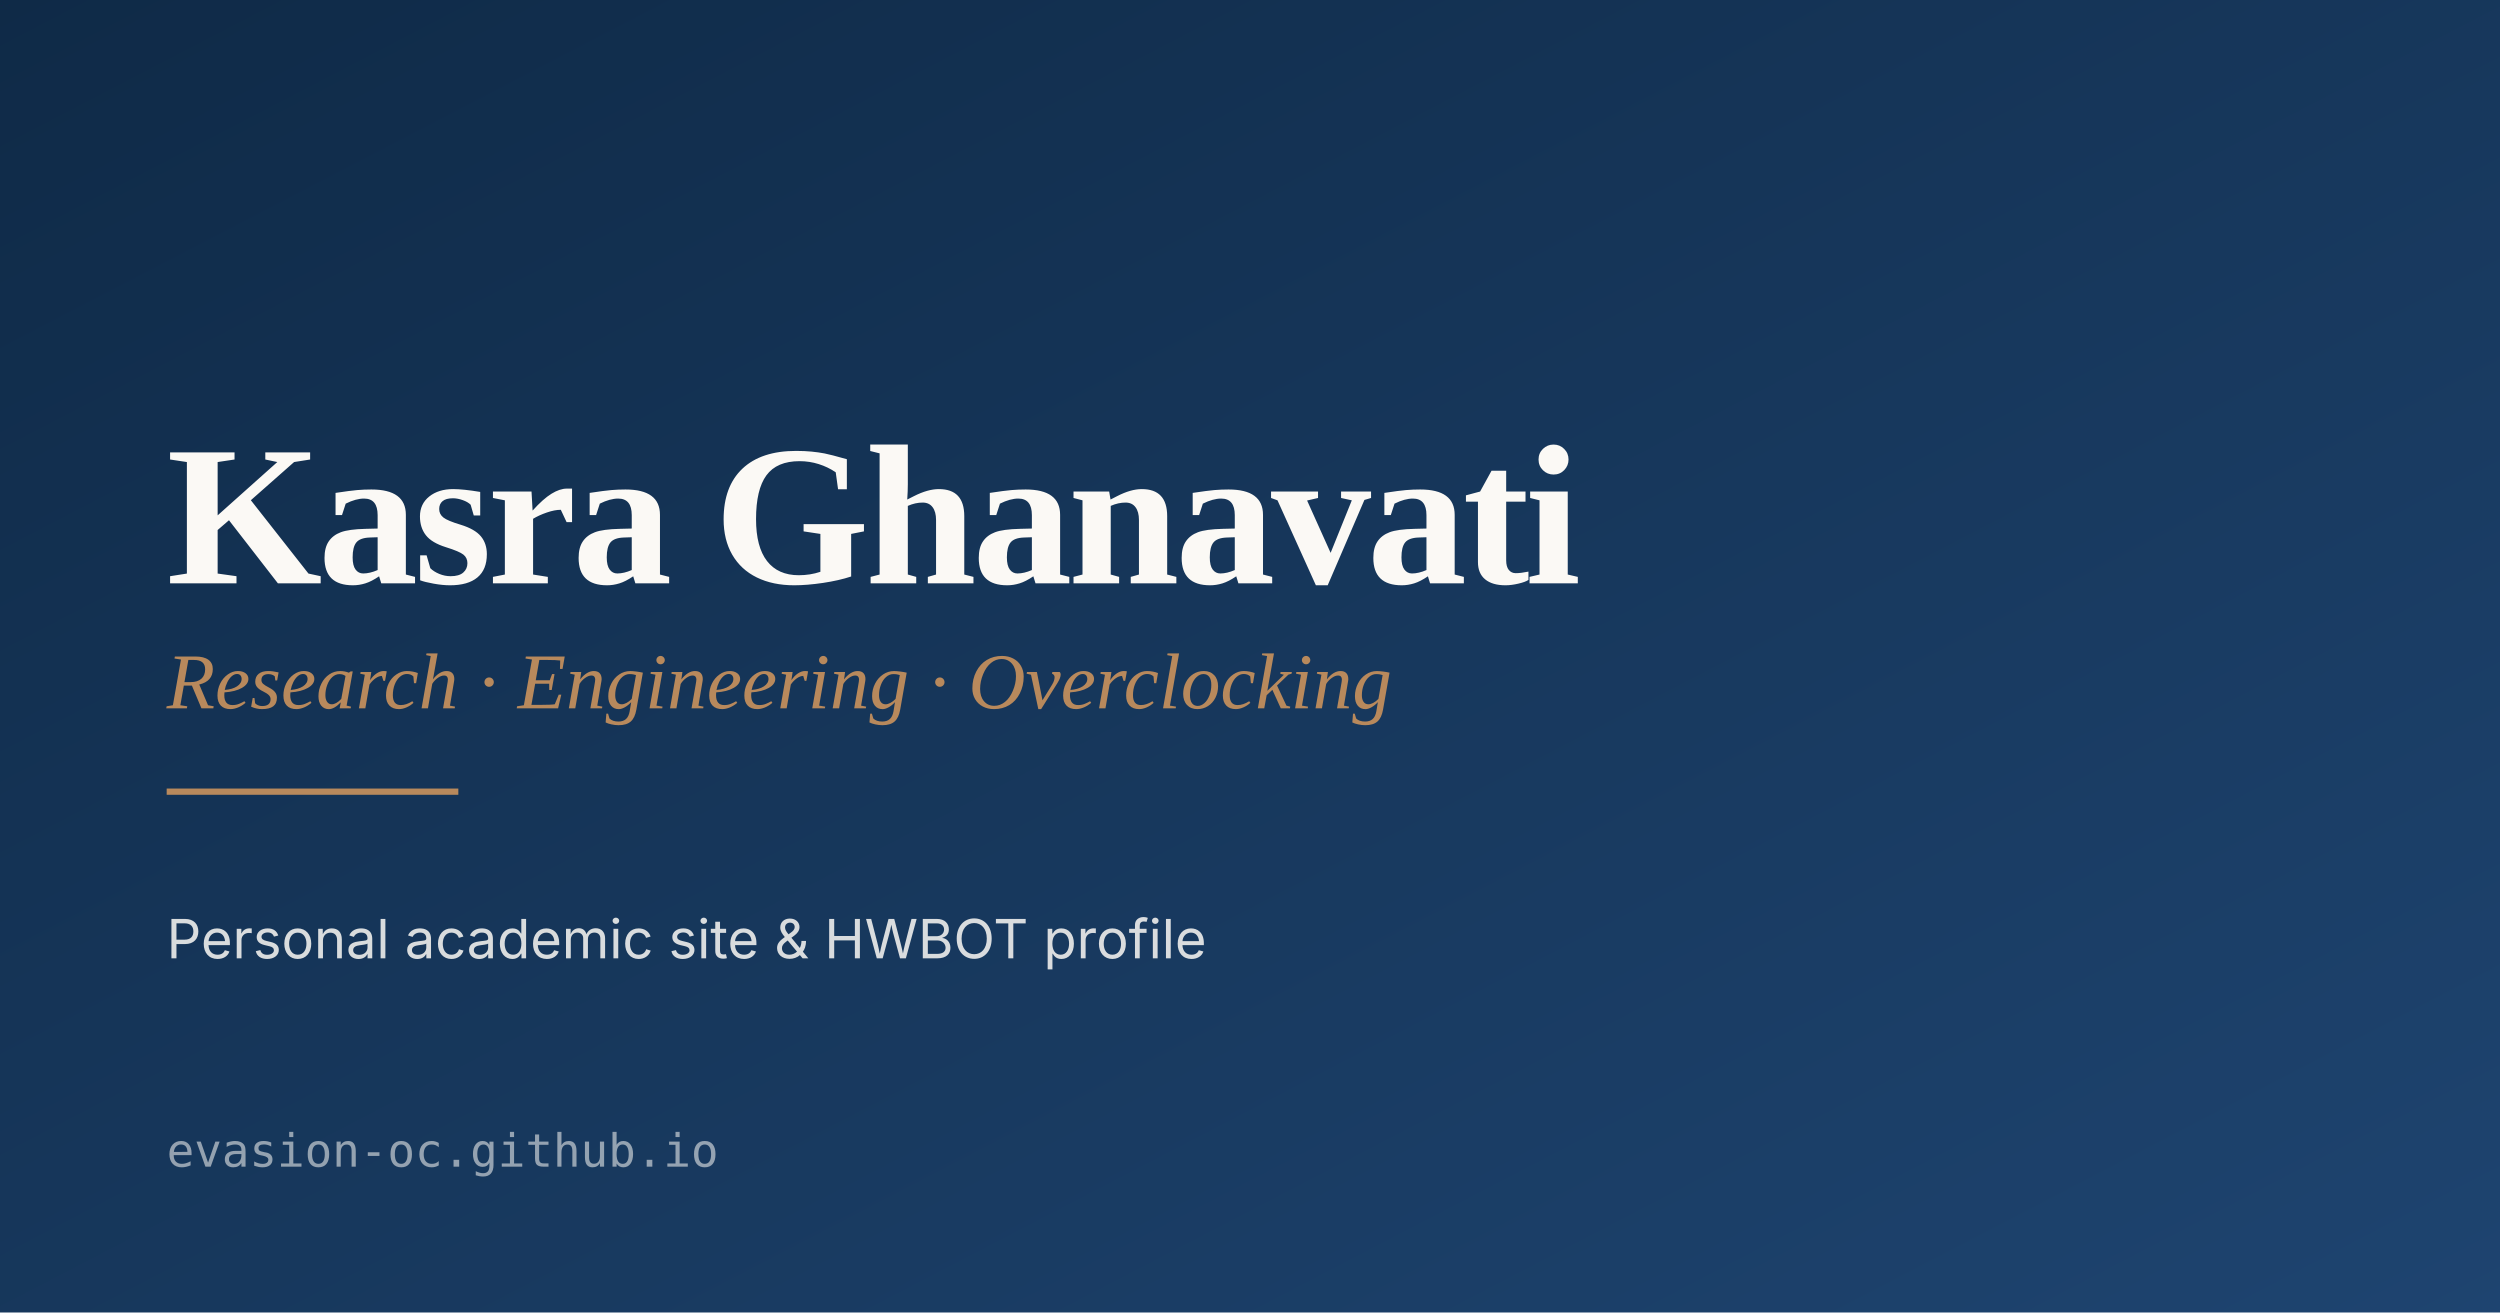
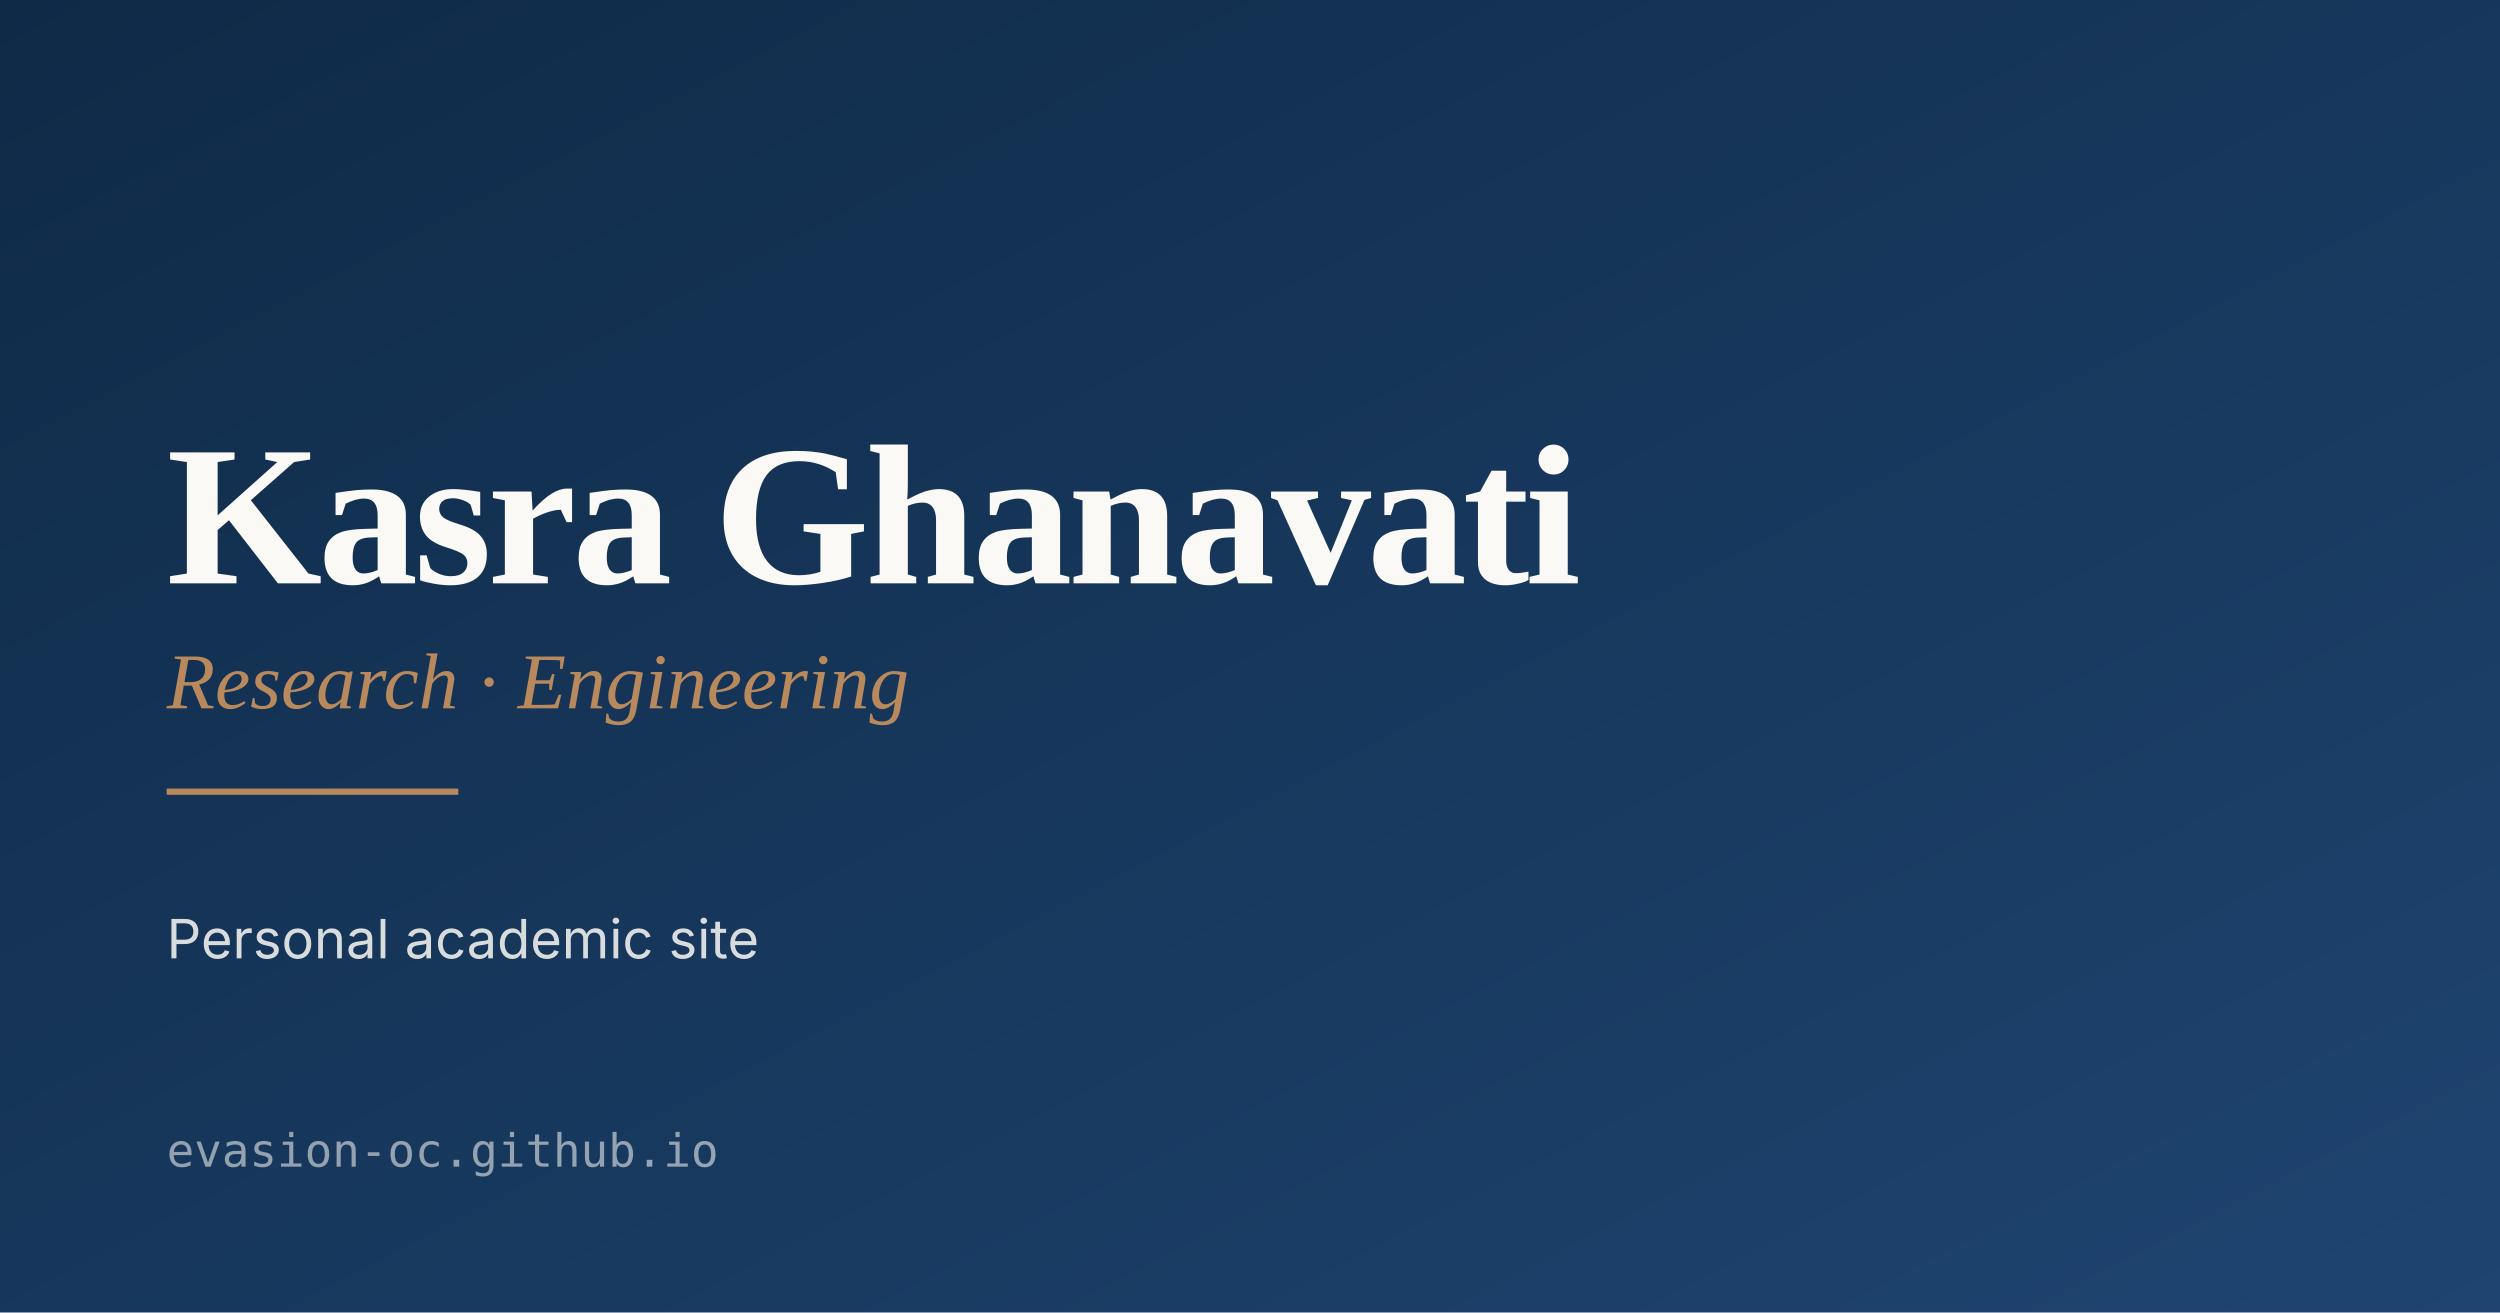
<svg xmlns="http://www.w3.org/2000/svg" viewBox="0 0 1200 630" width="1200" height="630">
  <defs>
    <linearGradient id="bg" x1="0" y1="0" x2="1" y2="1">
      <stop offset="0" stop-color="#0f2a47" />
      <stop offset="1" stop-color="#1e4470" />
    </linearGradient>
  </defs>
  <rect width="1200" height="630" fill="url(#bg)" />
  <text x="80" y="280" font-family="Georgia, 'Times New Roman', serif" font-size="96" font-weight="700" fill="#fbf9f5" letter-spacing="-2">Kasra Ghanavati</text>
-   <text x="80" y="340" font-family="Georgia, 'Times New Roman', serif" font-size="38" font-style="italic" fill="#b8895c">Research · Engineering · Overclocking</text>
+   <text x="80" y="340" font-family="Georgia, 'Times New Roman', serif" font-size="38" font-style="italic" fill="#b8895c">Research · Engineering</text>
  <line x1="80" y1="380" x2="220" y2="380" stroke="#b8895c" stroke-width="3" />
-   <text x="80" y="460" font-family="-apple-system, BlinkMacSystemFont, 'Segoe UI', sans-serif" font-size="26" fill="#fbf9f5" opacity="0.85">Personal academic site &amp; HWBOT profile</text>
+   <text x="80" y="460" font-family="-apple-system, BlinkMacSystemFont, 'Segoe UI', sans-serif" font-size="26" fill="#fbf9f5" opacity="0.85">Personal academic site</text>
  <text x="80" y="560" font-family="ui-monospace, 'SF Mono', monospace" font-size="22" fill="#fbf9f5" opacity="0.55">evasion-oc.github.io</text>
</svg>
